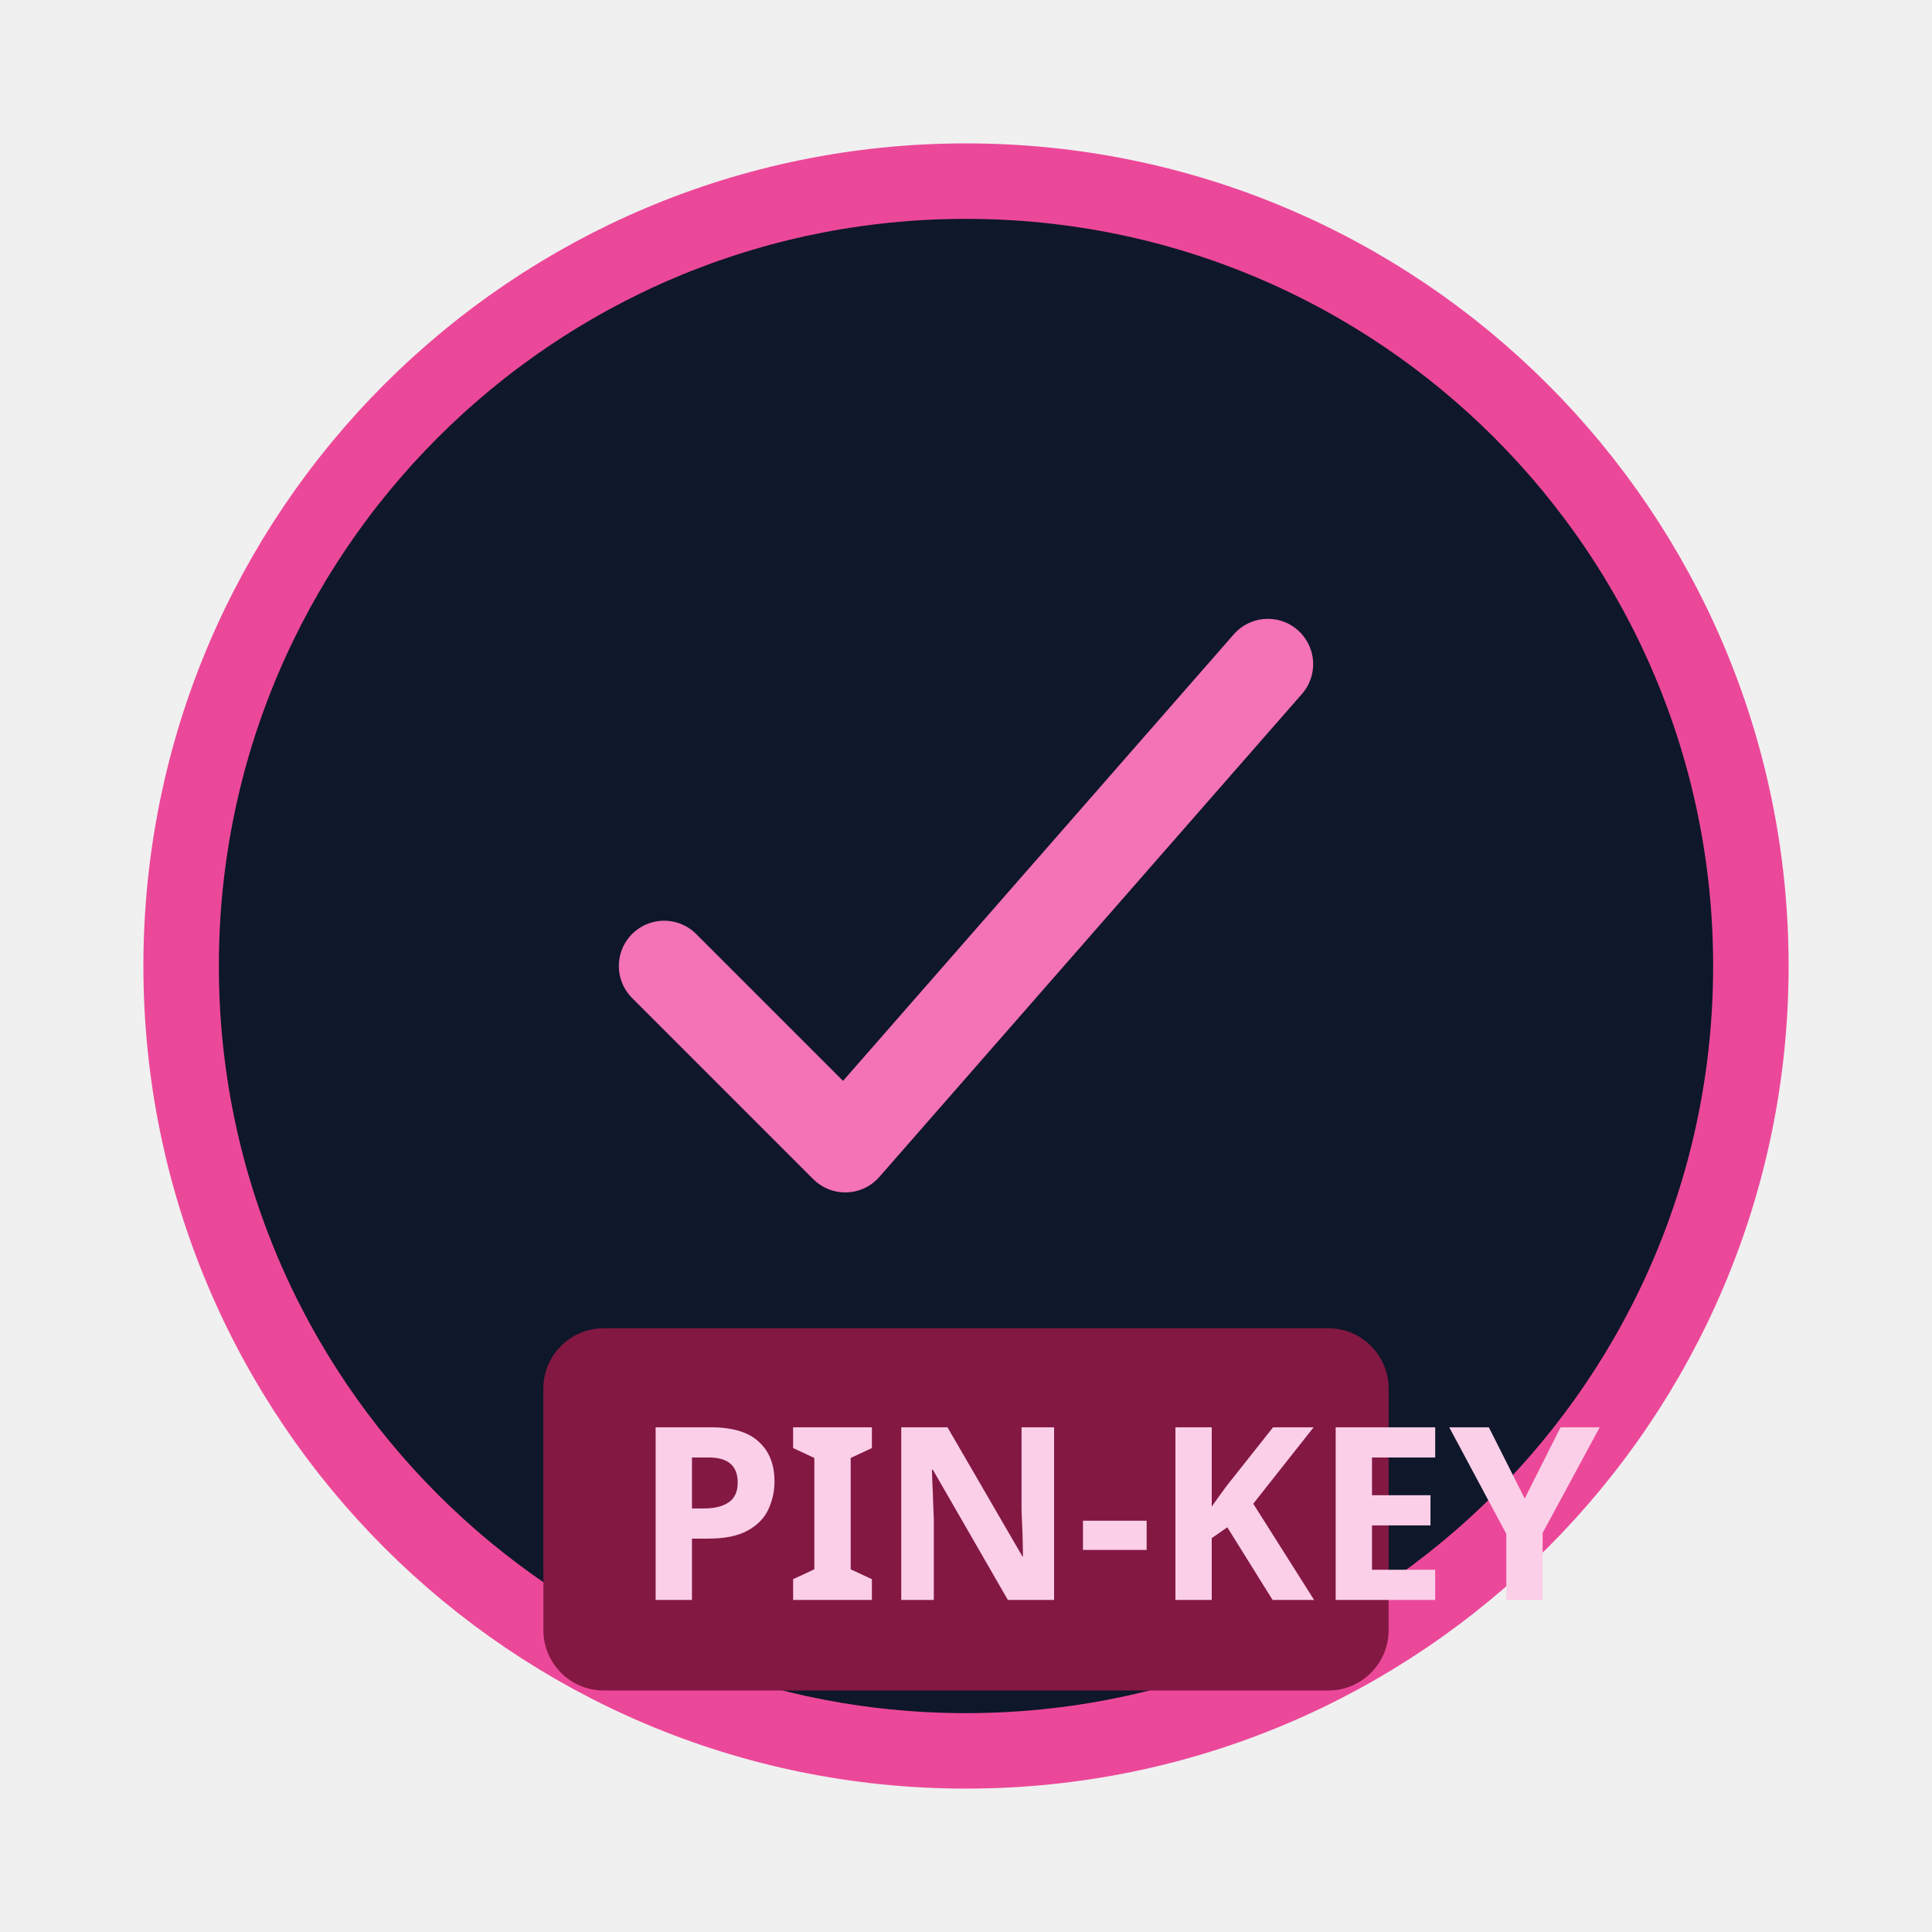
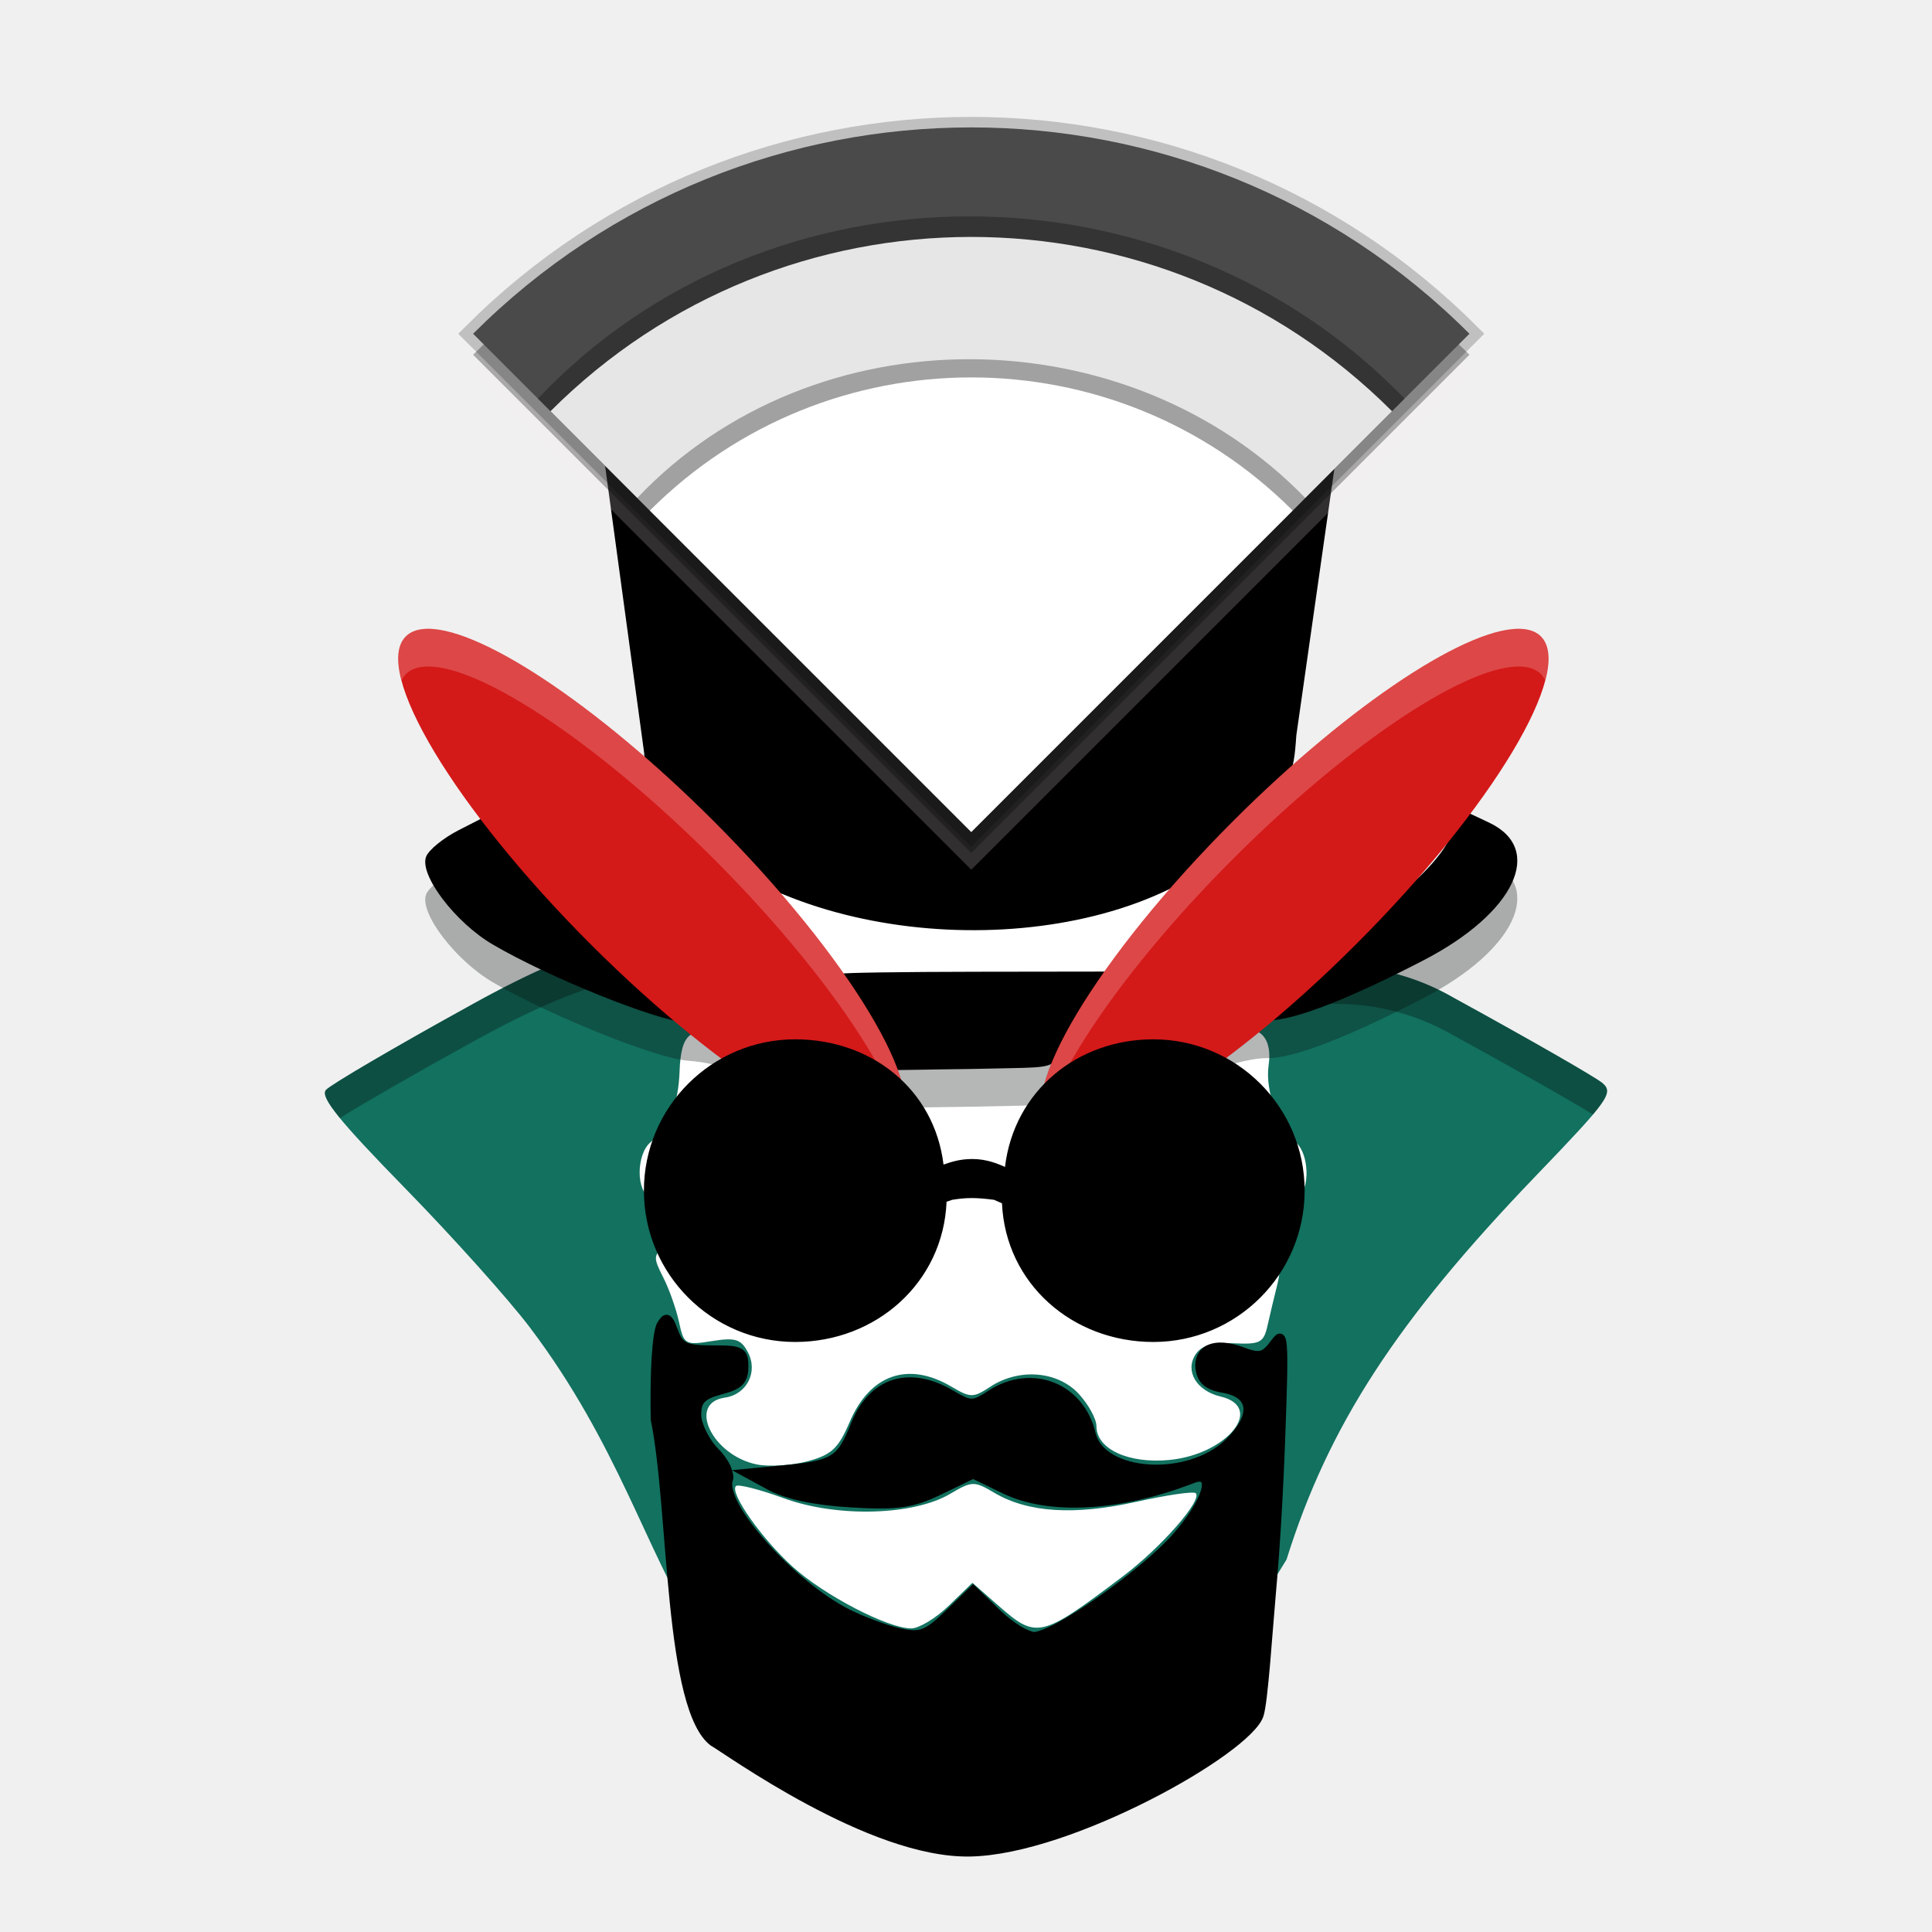
- <svg xmlns="http://www.w3.org/2000/svg" viewBox="0 0 64 64" width="64" height="64">
-   <circle cx="32" cy="32" r="26" fill="#0f172a" stroke="#ec4899" stroke-width="2.5" />
-   <path d="M22 32 L28 38 L42 22" fill="none" stroke="#f472b6" stroke-width="3" stroke-linecap="round" stroke-linejoin="round" />
-   <rect x="18" y="44" width="28" height="12" rx="2" fill="#831843" />
-   <text x="21" y="53" font-family="sans-serif" font-size="8" fill="#fbcfe8" font-weight="bold">PIN-KEY</text>
+ <svg xmlns="http://www.w3.org/2000/svg" version="1.1" viewBox="0 0 512 512">
+   <g transform="translate(-299.24 294.62)">
+     <rect x="468.6" y="-84.335" width="163.39" height="60.644" rx="5.41" ry="5.41" fill="#fff" style="paint-order:normal" />
+     <path d="m486.49-23.868c-0.273-0.009-0.546-0.004-0.82 0.02-0.73 0.065-1.46 0.253-2.18 0.591-2.881 1.353-4.027 4.279-4.472 7.308-0.216 1.468-0.324 2.758 0.053 4.241 0.071 0.279 0.197 0.575 0.346 0.873-0.347 8.769-2.748 14.658-7.649 18.726-3.93 3.262-3.901 13.317 0.042 14.831 1.667 0.64 3.847 3.315 4.847 5.945 1.405 3.696 1.105 5.304-1.332 7.086-2.843 2.079-2.872 2.858-0.276 7.934 0.82 1.604 1.718 3.808 2.504 6.041-0.771 1.623-1.411 3.305-1.915 5.03-0.343 0.184-0.713 0.628-1.16 1.335-2.808 4.44-2.095 43.677 1.065 58.593 1.568 7.402 2.88 17.349 2.918 22.108 0.08 10.124 3.174 16.561 9.682 20.134 3.603 1.978 41.756 29.806 68.301 29.295 26.544-0.511 73.597-26.985 76.75-36.482 2.282-6.875 4.612-32.799 5.742-63.893 0.773-21.268 0.824-26.741-0.617-26.138-0.06-2.755-0.726-5.464-1.949-7.934 0.548-2.314 1.065-4.577 1.546-6.486 0.824-3.273 0.704-7.372-0.268-9.108-1.946-3.478 1.007-10.8 5.404-13.397 3.548-2.095 3.292-11.838-0.391-14.895-3.864-3.207-6.964-10.829-7.263-17.027 0.254-0.742 0.307-1.299 0.349-1.856 0.088-1.18 0.056-2.429 0.056-4.098 0-1.727-0.153-3.262-0.665-4.74-0.512-1.478-1.539-3.019-3.151-3.858-41.924-11.233-109.2-9.902-145.5-0.177z" color="#000000" color-rendering="auto" dominant-baseline="auto" fill="#fff" image-rendering="auto" shape-rendering="auto" solid-color="#000000" style="font-feature-settings:normal;font-variant-alternates:normal;font-variant-caps:normal;font-variant-ligatures:normal;font-variant-numeric:normal;font-variant-position:normal;isolation:auto;mix-blend-mode:normal;shape-padding:0;text-decoration-color:#000000;text-decoration-line:none;text-decoration-style:solid;text-indent:0;text-orientation:mixed;text-transform:none;white-space:normal" />
+     <g stroke-width="1.923">
+       <path d="m424.26-28.393c-20.136 11.103-37.535 21.289-38.662 22.637-1.554 1.859 3.505 8.133 20.925 25.955 12.636 12.927 27.548 29.559 33.136 36.961 46.67 61.706 30.999 116.01 117.43 102.86 76.494-9e-3 38.583 29.893 83.092-41.335 11.104-35.493 29.179-63.309 66.104-101.72 19.292-20.068 20.662-21.979 17.593-24.583-1.83-1.553-19.548-11.71-39.375-22.57-28.647-16.54-60.033-5.789-70.726 7.674-1.955 3.163 4.683 4.278 10.679 1.794 7.707-3.192 12.182 0.271 10.975 8.494-0.951 6.482 2.568 16.473 7.142 20.269 3.683 3.057 3.939 12.8 0.391 14.895-4.397 2.597-7.351 9.919-5.404 13.397 0.972 1.736 1.092 5.835 0.268 9.108-0.824 3.273-2.018 8.275-2.653 11.119-1.043 4.667-1.924 5.135-9.052 4.807-5.691-0.262-8.506 0.575-10.077 2.999-2.83 4.368 0.294 9.602 6.624 11.096 11.902 2.81 1.812 15.344-13.538 16.819-10.834 1.041-19.32-2.883-19.32-8.933 0-1.936-2.121-5.809-4.715-8.607-5.592-6.034-15.795-6.855-23.386-1.881-4.569 2.994-5.253 2.994-10.322 0-11.454-6.766-21.56-3.27-26.958 9.322-3.03 7.068-4.811 8.736-11.15 10.443-4.149 1.117-10.195 1.502-13.437 0.853-11.816-2.363-18.531-16.284-8.542-17.709 5.889-0.84 8.921-6.844 6.109-12.099-1.832-3.422-3.33-3.878-9.527-2.887-7.075 1.131-7.405 0.94-8.7-5.069-0.74-3.436-2.641-8.781-4.224-11.876-2.595-5.076-2.567-5.855 0.276-7.934 2.437-1.782 2.737-3.389 1.332-7.086-1-2.63-3.18-5.306-4.847-5.945-3.944-1.513-3.972-11.569-0.042-14.831 4.924-4.087 7.328-10.007 7.657-18.847 0.372-9.984 2.932-12.02 11.713-9.325 5.022 1.541 7.128 1.428 8.928-0.482 1.58-1.676 1.684-2.753 0.313-3.264-19.179-11.912-13.333-39.257-76.034-4.523zm131.71 42.374c-3.425 0.092-6.658 0.82-8.066 2.228-4.826 4.826-2.657 7.409 5.173 6.156 4.115-0.658 9.091-0.286 11.057 0.825 4.38 2.478 6.172-2.115 2.535-6.497-1.574-1.897-6.296-2.83-10.699-2.712zm12.304 14.341 1.143 6.41c1.651 9.258 8.279 17.543 17.326 21.652 10.502 4.77 18.059 4.567 28.112-0.749 8.408-4.446 13.809-11.233 6.466-8.125-6.802 2.878-25.584 3.453-31.588 0.966-3.212-1.331-9.355-6.408-13.651-11.285zm-23.465 1.893c-0.888 0.117-2.787 2.25-6.838 6.976-4.181 4.877-10.227 9.954-13.439 11.285-6.003 2.487-24.786 1.913-31.588-0.966-7.343-3.107-1.944 3.679 6.463 8.125 4.588 2.426 11.052 4.41 14.363 4.41 14.105 0 31.842-14.897 31.813-26.718-6e-3 -2.074-0.084-3.203-0.774-3.112zm12.259 68.439c1.527-0.034 3.004 0.751 5.675 2.329 8.908 5.262 21.197 6.043 37.612 2.391 8.12-1.807 15.215-2.834 15.766-2.284 1.829 1.829-9.104 14.325-19.216 21.964-21.82 16.485-22.93 16.748-33.072 7.843l-6.894-6.052-6.241 6.052c-3.434 3.328-7.933 6.043-9.998 6.032-6.223-0.031-23.01-8.762-31.376-16.32-8.208-7.415-16.812-19.653-15.053-21.412 0.562-0.562 6.285 0.896 12.718 3.241 14.115 5.147 34.281 4.601 44.092-1.194 2.882-1.702 4.46-2.557 5.987-2.591z" fill="#12715f" />
+       <path d="m687.25-69.734-4.123 7.886c-5.149 9.844-23.956 24.313-47.739 36.724-20.423 10.658-22.84 12.311-21.401 14.639 1.342 2.172 1.092 2.2 8.899-1.062 3.64-1.521 9.153-2.717 12.251-2.659 6.705 0.126 21.327-5.514 41.504-16.005 24.105-12.534 32.069-29.429 17.171-36.437zm-259.04 1.329-7.398 3.777c-4.069 2.076-7.963 5.242-8.652 7.038-1.856 4.835 7.726 17.449 17.689 23.288 14.959 8.766 43.381 20.188 51.704 20.779 4.428 0.314 9.619 1.484 11.536 2.597 3.913 2.272 6.77 1.899 7.739-1.008 0.358-1.073-1.751-3.022-4.686-4.332-27.171-12.116-59.04-34.94-65.073-46.607zm165.25 41.261-35.466 0.048c-19.506 0.027-35.468 0.259-35.468 0.515-7.2e-4 0.256-9.563 5.398-4.578 12.327l9.803 13.337 29.829-0.434c31.013-0.795 15.317 1.724 31.174-19.497z" fill="#060a0a" opacity=".3" />
+       <path transform="translate(299.24 -294.62)" d="m170.41 249.23c-9.171 0.045-22.849 4.51-45.383 16.992-20.136 11.103-37.535 21.291-38.662 22.639-0.802 0.959 0.208 3.138 3.721 7.432 6.326-3.96 19.864-11.757 34.941-20.07 54.099-29.968 57.178-13.727 69.32-1.055 3.253 0.738 4.941 0.39 6.4-1.158 1.58-1.676 1.684-2.753 0.312-3.264-12.286-7.631-14.303-21.596-30.65-21.516zm182.71 6.809c-17.129 0.295-31.893 7.65-38.576 16.064-1.737 2.811 3.31 3.998 8.664 2.486 14.418-9.141 39.112-13.409 62.061-0.16 16.369 8.966 31.15 17.372 36.891 20.934 4.555-5.412 4.365-6.768 2.484-8.363-1.83-1.553-19.548-11.711-39.375-22.57-10.743-6.202-21.871-8.568-32.148-8.391z" opacity=".3" />
+     </g>
+     <path d="m469.98-94.86c-0.504 1.315 7.002 17.017 16.684 25.971 38.696 28.922 110.44 27.421 141.15-3.047 13.76-13.76 14.276-17.74 14.963-27.774l14.419-101.04h-201.63zm217.27 15.126-4.123 7.886c-5.149 9.844-23.956 24.313-47.739 36.724-20.423 10.658-22.84 12.311-21.401 14.639 1.342 2.172 1.092 2.2 8.899-1.062 3.64-1.521 9.153-2.717 12.251-2.659 6.705 0.126 21.327-5.514 41.504-16.005 24.105-12.534 32.069-29.429 17.171-36.437zm-259.04 1.329-7.398 3.777c-4.069 2.076-7.963 5.242-8.652 7.038-1.856 4.835 7.726 17.449 17.689 23.288 14.959 8.766 43.381 20.188 51.704 20.779 4.428 0.314 9.619 1.484 11.536 2.597 3.913 2.272 6.77 1.899 7.739-1.008 0.358-1.073-1.751-3.022-4.686-4.332-27.171-12.116-59.04-34.94-65.073-46.607zm165.25 41.261-35.466 0.048c-19.506 0.027-35.468 0.259-35.468 0.515-7.2e-4 0.256-9.563 5.398-4.578 12.327l9.803 13.337 29.829-0.434c31.013-0.795 15.317 1.724 31.174-19.497z" stroke-width="1.923" />
+     <path d="m556.64-250.85c-47.782 0-95.567 18.229-132.02 54.686l20.521 20.52-4e-3 4e-3 26.328 26.326 85.176 85.176v0.002h2e-3l85.178-85.178c-6.5e-4 -6.6e-4 -1e-3 -1e-3 -2e-3 -2e-3l26.324-26.324c-9.9e-4 -9.8e-4 -3e-3 -9.7e-4 -4e-3 -2e-3l20.521-20.521c-36.454-36.457-84.235-54.686-132.02-54.686z" fill="#f5ebeb" opacity=".2" stroke-width=".742" />
+     <path d="m411.33-127.91a92.257 23.064 45 0 0-4.54 1.94 92.257 23.064 45 0 0 48.927 81.543 92.257 23.064 45 0 0 81.543 48.927 92.257 23.064 45 0 0-48.927-81.546 92.257 23.064 45 0 0-77.003-50.865zm291.72 0a23.064 92.257 45 0 0-77.006 50.865 23.064 92.257 45 0 0-48.925 81.546 23.064 92.257 45 0 0 81.543-48.927 23.064 92.257 45 0 0 48.927-81.543 23.064 92.257 45 0 0-4.54-1.94z" fill="#d41919" style="paint-order:normal" />
+     <g transform="matrix(.74177 0 0 .74177 414.33 -319.06)">
+       <path d="m13.863 159.69c98.297-98.297 257.67-98.297 355.96 0l-177.98 177.98z" opacity=".3" />
+       <path d="m13.863 152.19c98.297-98.297 257.67-98.297 355.96 0l-177.98 177.98z" fill="#4a4a4a" opacity=".2" stroke="#000" stroke-width="7.5" />
+       <path d="m13.863 152.19c98.297-98.297 257.67-98.297 355.96 0l-177.98 177.98z" fill="#4a4a4a" />
+       <path d="m37.023 175.36c81.983-86.649 225.49-86.981 309.64 0l-154.82 154.82z" opacity=".3" />
+       <path d="m41.523 179.86c83.02-83.02 217.62-83.02 300.64 0l-150.32 150.32z" fill="#e6e6e6" />
+       <path d="m72.516 210.85c63.418-66.8 175.24-65.376 238.66 0l-119.33 119.33z" opacity=".3" />
+       <path d="m77.016 215.35c63.418-63.418 166.24-63.418 229.66 0l-114.83 114.83z" fill="#fff" />
+     </g>
+     <path transform="translate(299.24 -294.62)" d="m114.3 166.66a92.257 23.064 45 0 0-2.199 0.045 92.257 23.064 45 0 0-4.539 1.941 92.257 23.064 45 0 0-1.137 11.705 92.257 23.064 45 0 1 1.137-1.705 92.257 23.064 45 0 1 4.539-1.941 92.257 23.064 45 0 1 77.004 50.865 92.257 23.064 45 0 1 50.062 69.84 92.257 23.064 45 0 0-50.062-79.84 92.257 23.064 45 0 0-74.805-50.91zm289.52 0.045a23.064 92.257 45 0 0-77.006 50.865 23.064 92.257 45 0 0-50.031 79.893 23.064 92.257 45 0 1 50.031-69.893 23.064 92.257 45 0 1 77.006-50.865 23.064 92.257 45 0 1 4.541 1.941 23.064 92.257 45 0 1 1.103 1.648 23.064 92.257 45 0 0-1.103-11.648 23.064 92.257 45 0 0-4.541-1.941z" fill="#fff" opacity=".2" style="paint-order:normal" />
+     <path d="m509.99-19.189c-22.137-4.13e-4 -40.106 17.966-40.105 40.104 1e-3 22.136 17.969 40.102 40.105 40.102 21.476-0.019 39.212-15.772 40.1-37.158 0.452-0.149 0.898-0.295 1.512-0.523 3.954-0.633 6.397-0.584 11.043 2e-3 0.779 0.307 1.438 0.64 2.129 0.928 0.963 21.333 18.695 36.739 40.107 36.752 22.135-0.001 40.1-17.967 40.102-40.102 4e-4 -22.136-17.965-40.102-40.102-40.104-20.298 0.012-36.923 13.817-39.307 33.811-1.741-0.738-4.67-2.094-8.701-2.094-3.539 0-5.967 0.935-7.59 1.478-2.429-19.938-19.056-33.179-39.293-33.195zm-34.381 73.02c-0.529 0.093-0.889 0.391-1.193 0.713-0.305 0.321-0.575 0.706-0.867 1.168-0.534 0.844-0.78 1.981-1.031 3.559-0.251 1.578-0.443 3.557-0.584 5.846-0.281 4.577-0.357 10.382-0.246 16.516 4.919 23.855 3.288 76.916 15.89 86.326 0.343 0.188 1.371 0.856 2.811 1.805 1.439 0.949 3.334 2.201 5.59 3.644 4.511 2.888 10.47 6.548 17.154 10.135 13.37 7.175 29.613 14.097 43.244 13.834 13.593-0.262 32.026-7.071 47.582-14.98 7.778-3.955 14.821-8.191 20.148-12.059 2.664-1.934 4.899-3.773 6.594-5.461 1.695-1.688 2.868-3.194 3.357-4.668 1.227-3.697 2.338-21.838 3.35-33.09s1.877-25.52 2.443-41.082c0.483-13.288 0.696-20.376 0.416-23.861-0.07-0.871-0.163-1.518-0.338-2.055-0.087-0.268-0.193-0.516-0.385-0.758s-0.518-0.481-0.893-0.541c-0.749-0.121-1.196 0.284-1.549 0.623-0.353 0.339-0.677 0.755-1.039 1.248-1.266 1.721-2.051 2.44-2.885 2.647-0.833 0.207-2.105-0.046-4.373-0.902-3.764-1.421-7.026-1.667-9.434-0.646-2.407 1.021-3.716 3.505-3.283 6.547 0.244 1.716 0.93 3.16 2.156 4.18 1.226 1.019 2.888 1.603 5.049 1.973 1.872 0.32 3.232 0.903 4.102 1.607 0.87 0.705 1.286 1.496 1.369 2.494 0.166 1.997-1.29 5.023-4.811 8.396-5.038 4.827-13.165 6.961-20.281 6.481-3.558-0.24-6.851-1.129-9.352-2.572s-4.188-3.39-4.768-5.848c-1.543-6.546-5.78-11.239-11.076-13.307-5.296-2.068-11.635-1.508-17.311 2.211-2.265 1.484-3.413 2.082-4.426 2.082s-2.321-0.621-4.838-2.107c-5.747-3.395-11.318-4.355-16.092-2.848s-8.623 5.46-11.018 11.445c-1.876 4.689-3.139 7.056-5.391 8.482s-5.813 2.037-12.352 2.664l-13.828 1.326c-0.146-0.431-0.254-0.855-0.471-1.303-0.719-1.485-1.84-3.055-3.232-4.447-2.409-2.409-4.445-6.744-4.445-8.871 0-1.812 0.268-2.756 0.98-3.492 0.712-0.736 2.095-1.37 4.518-1.998 2.511-0.651 4.245-1.329 5.42-2.514 1.175-1.185 1.578-2.798 1.578-4.756 0-1.093-0.035-1.993-0.283-2.814-0.248-0.822-0.794-1.563-1.574-1.998-1.561-0.869-3.723-0.875-7.562-0.875-3.568 0-5.632-0.212-6.805-0.76-1.173-0.548-1.724-1.395-2.451-3.348-0.46-1.236-0.837-2.14-1.264-2.816-0.213-0.338-0.438-0.631-0.766-0.867s-0.817-0.384-1.258-0.307zm17.617 41.17 9.598 5.213c4.575 2.486 12.384 4.085 21.908 4.65 12.495 0.741 16.545 0.154 24.045-3.477l8.357-4.045 7.861 3.805c12.241 5.926 31.251 4.777 50.658-2.746 0.691-0.268 1.217-0.362 1.529-0.354 0.312 8e-3 0.374 0.069 0.428 0.129 0.108 0.12 0.283 0.855-0.102 2.17-0.769 2.631-3.348 6.97-7.375 11.545-4.223 4.798-12.249 11.38-19.84 16.697-3.795 2.659-7.489 5.008-10.539 6.68-3.05 1.672-5.607 2.606-6.447 2.606-0.482 0-2.087-0.583-3.801-1.654-1.714-1.071-3.648-2.571-5.338-4.209l-7.035-6.82-7.236 7.014c-2.833 2.746-4.603 4.185-6.182 4.787-1.579 0.602-3.134 0.497-5.889-0.098-3.37-0.728-9.625-3.041-13.598-5.053-7.221-3.656-15.626-10.807-21.836-17.795-3.105-3.494-5.668-6.952-7.275-9.869s-2.107-5.284-1.713-6.311c0.345-0.898 0.159-1.868-0.18-2.865z" color="#000000" color-rendering="auto" dominant-baseline="auto" image-rendering="auto" shape-rendering="auto" solid-color="#000000" style="font-feature-settings:normal;font-variant-alternates:normal;font-variant-caps:normal;font-variant-ligatures:normal;font-variant-numeric:normal;font-variant-position:normal;isolation:auto;mix-blend-mode:normal;shape-padding:0;text-decoration-color:#000000;text-decoration-line:none;text-decoration-style:solid;text-indent:0;text-orientation:mixed;text-transform:none;white-space:normal" />
+   </g>
</svg>
